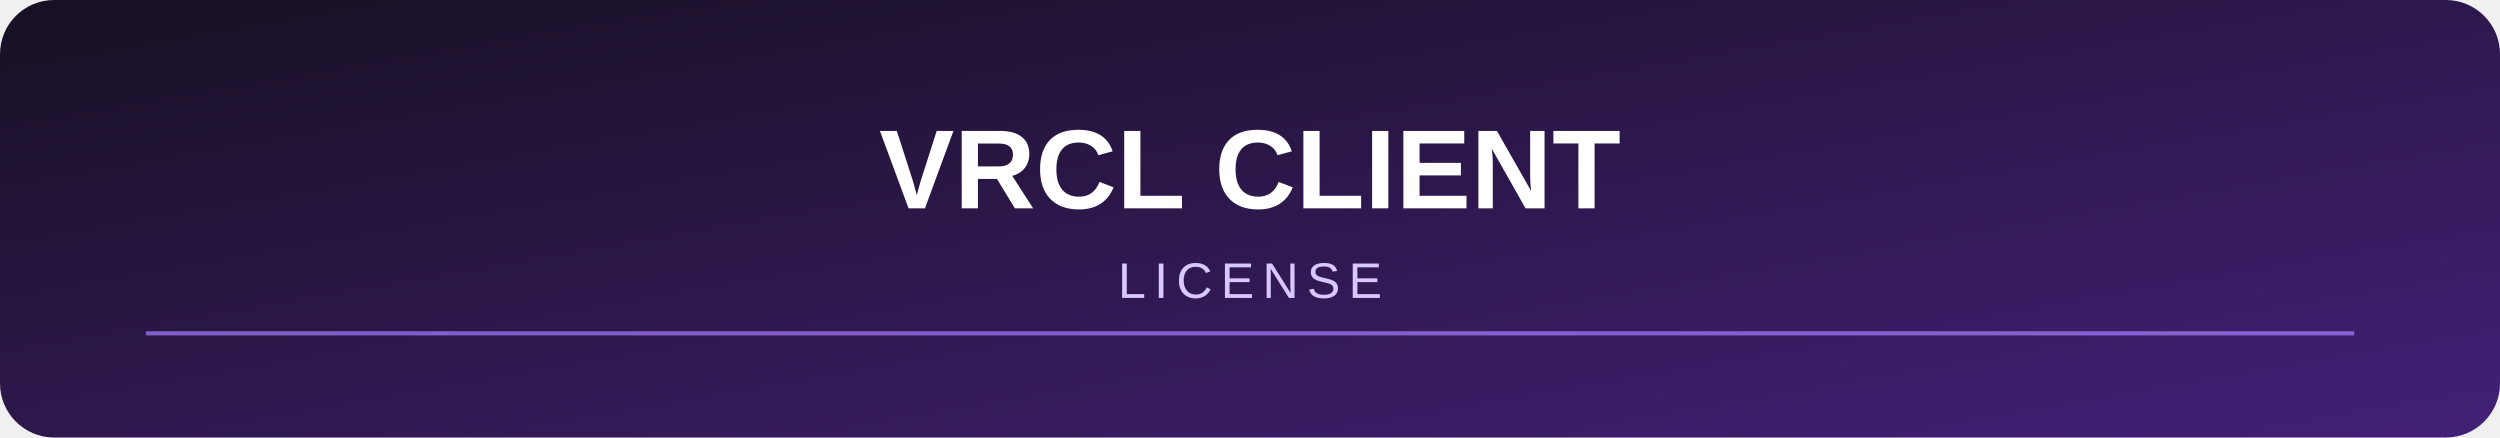
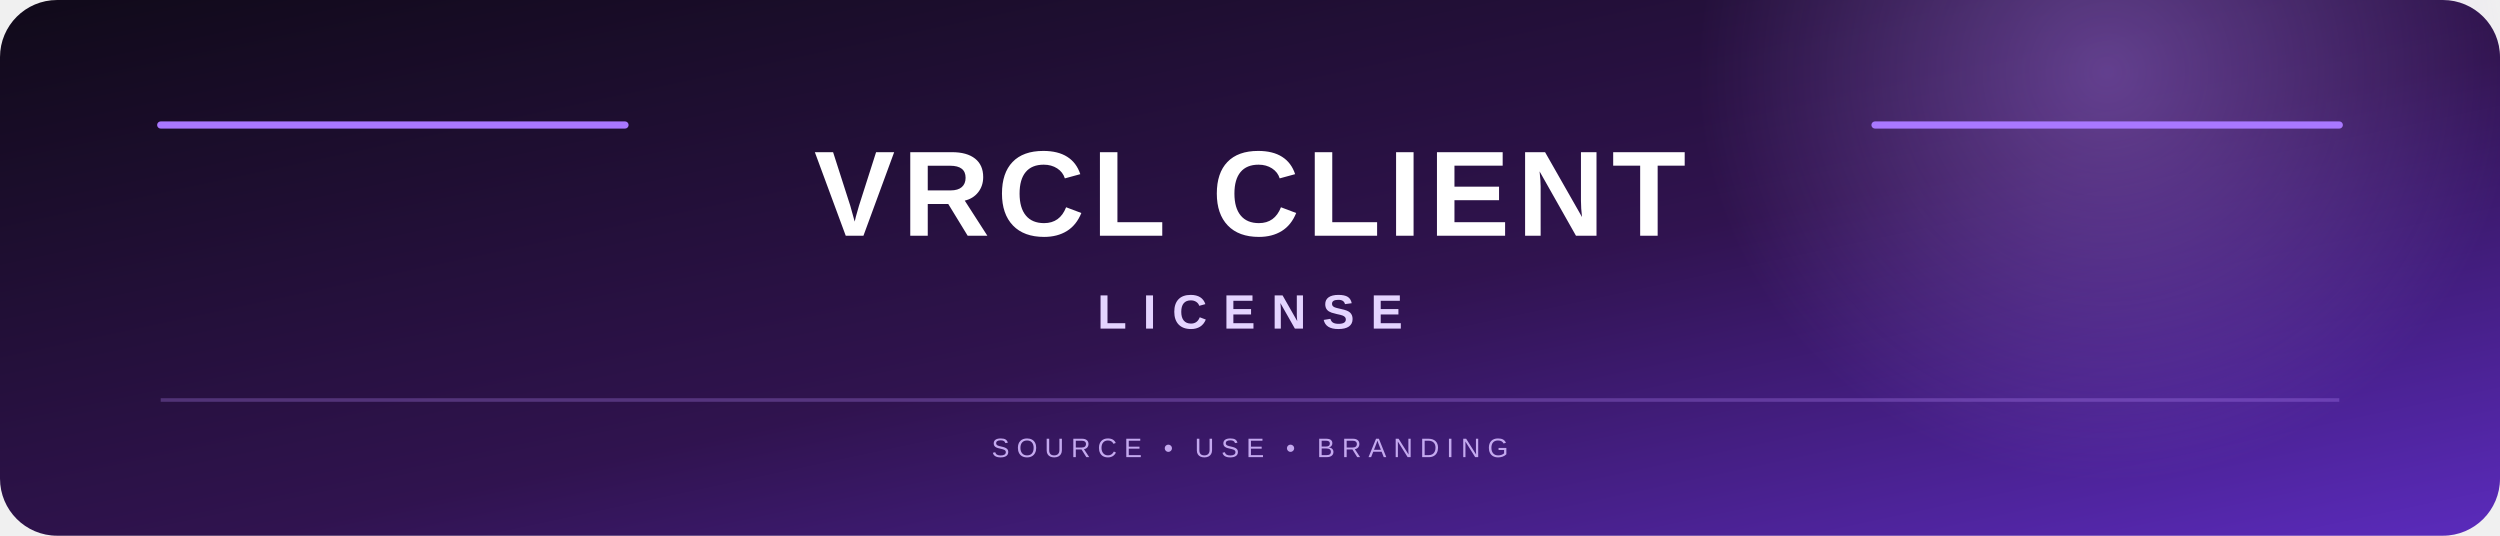
- <svg xmlns="http://www.w3.org/2000/svg" viewBox="0 0 1200 210" role="img" aria-labelledby="title desc">
+ <svg xmlns="http://www.w3.org/2000/svg" viewBox="0 0 1400 300" role="img" aria-labelledby="title desc">
  <defs>
    <linearGradient id="bg" x1="0" y1="0" x2="1" y2="1">
-       <stop offset="0" stop-color="#171022" />
-       <stop offset="1" stop-color="#432078" />
+       <stop stop-color="#100a19" />
+       <stop offset=".55" stop-color="#30134f" />
+       <stop offset="1" stop-color="#5b2bbd" />
    </linearGradient>
+     <radialGradient id="glow">
+       <stop stop-color="#bb8aff" stop-opacity=".38" />
+       <stop offset="1" stop-color="#bb8aff" stop-opacity="0" />
+     </radialGradient>
  </defs>
-   <rect width="1200" height="210" rx="26" fill="url(#bg)" />
-   <path d="M70 160H1130" stroke="#a77cff" stroke-width="2" opacity=".7" />
-   <text x="600" y="100" text-anchor="middle" fill="#fff" font-family="Segoe UI, Arial, sans-serif" font-size="54" font-weight="700">VRCL CLIENT</text>
-   <text x="600" y="143" text-anchor="middle" fill="#d9c8ff" font-family="Segoe UI, Arial, sans-serif" font-size="24" letter-spacing="4">LICENSE</text>
+   <rect width="1400" height="300" rx="32" fill="url(#bg)" />
+   <circle cx="1180" cy="40" r="230" fill="url(#glow)" />
+   <path d="M90 70h260 M1050 70h260" stroke="#a978ff" stroke-width="4" stroke-linecap="round" />
+   <path d="M90 224h1220" stroke="#b98cff" stroke-opacity=".28" stroke-width="2" />
+   <text x="700" y="132" text-anchor="middle" fill="#fff" font-family="Segoe UI,Arial,sans-serif" font-size="68" font-weight="800" letter-spacing="4">VRCL CLIENT</text>
+   <text x="700" y="184" text-anchor="middle" fill="#e4d4ff" font-family="Segoe UI,Arial,sans-serif" font-size="27" font-weight="600" letter-spacing="9">LICENSE</text>
+   <text x="700" y="256" text-anchor="middle" fill="#c4a9ef" font-family="Segoe UI,Arial,sans-serif" font-size="15" letter-spacing="4">SOURCE • USE • BRANDING</text>
</svg>
